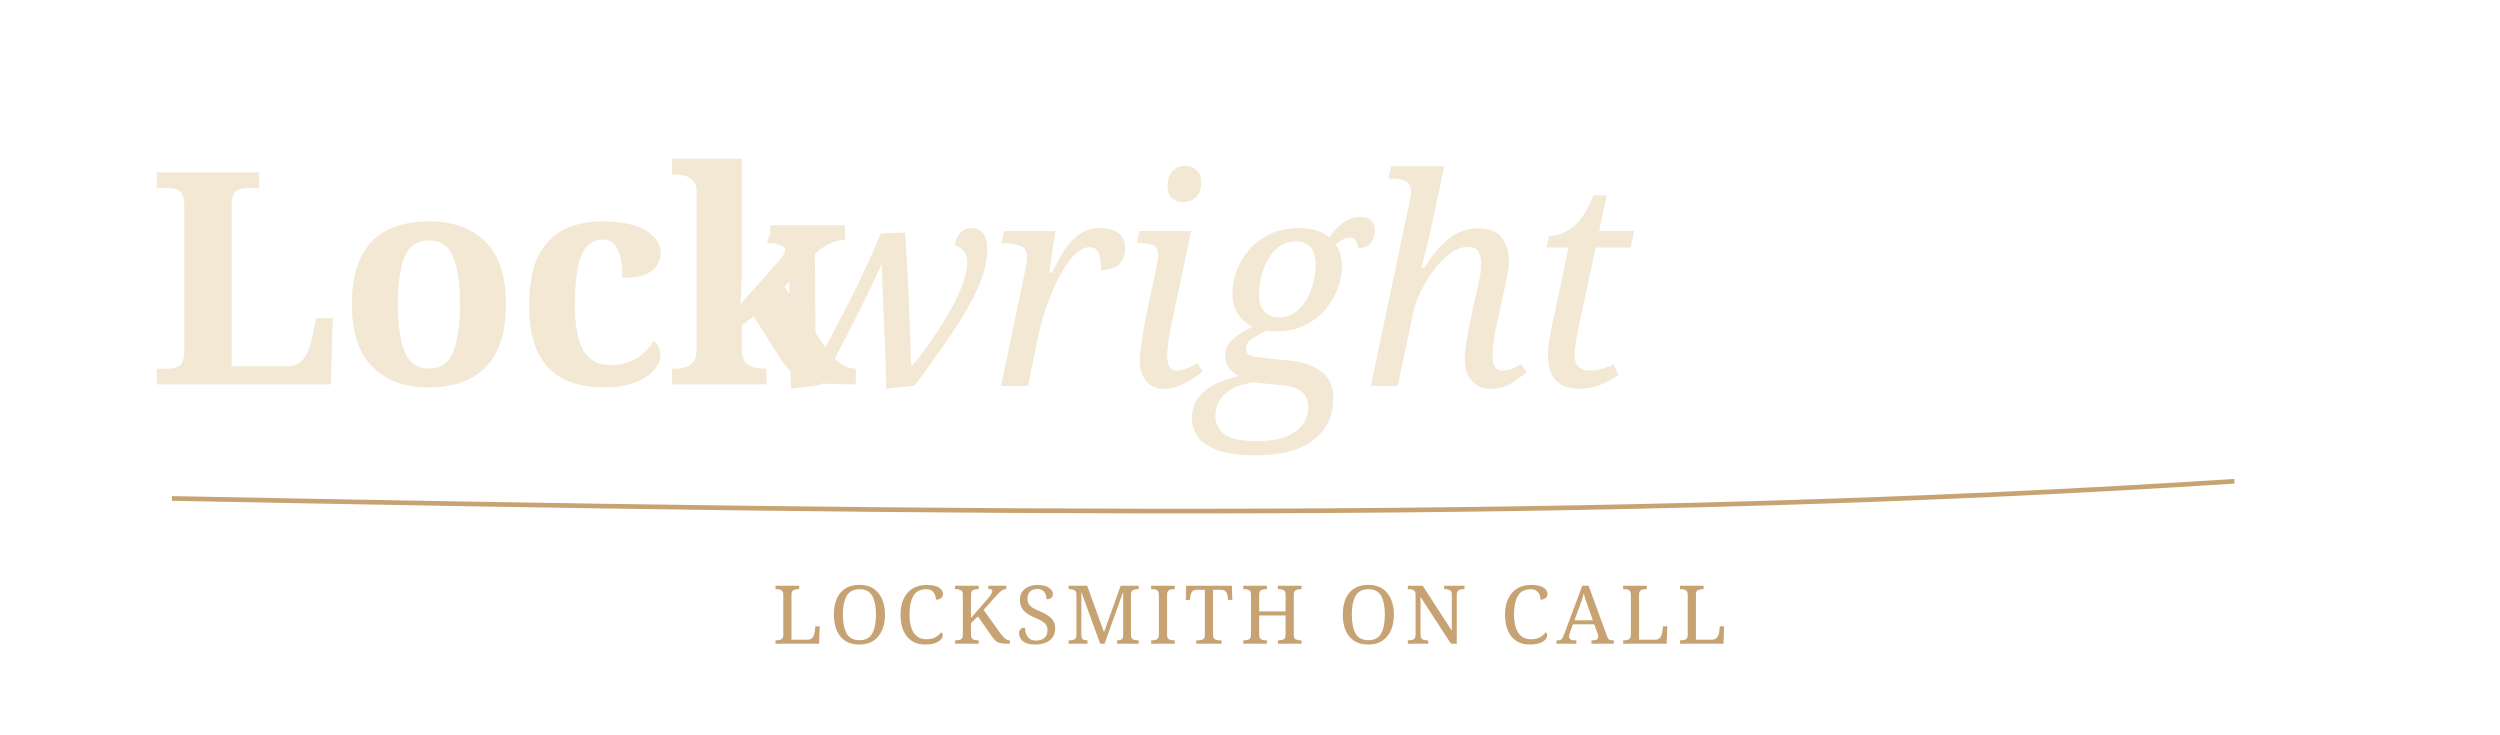
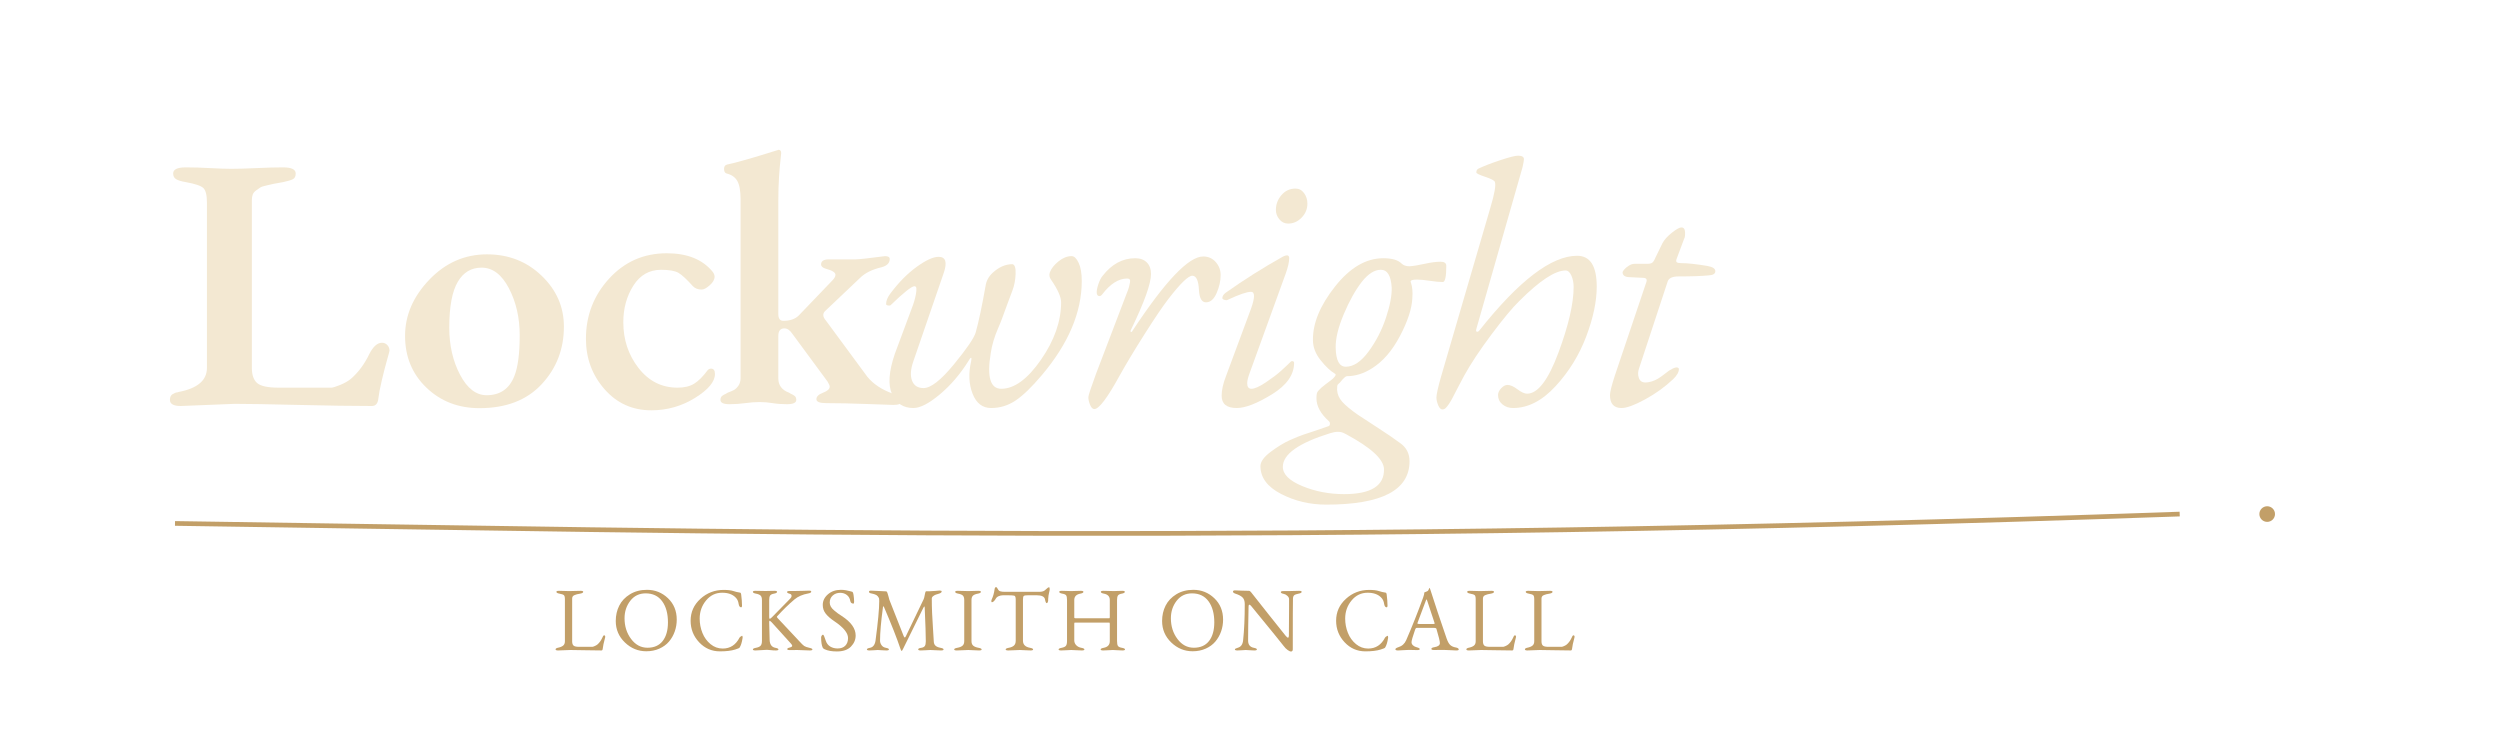
<svg xmlns="http://www.w3.org/2000/svg" width="1600" height="470" viewBox="0 0 1600 470">
-   <text x="95" y="246" font-family="EB Garamond,serif" font-size="190" fill="#f2e8d3" font-weight="bold" letter-spacing="-3">Lock</text>
-   <text x="484" y="247" font-family="EB Garamond,serif" font-size="185" fill="#f2e8d3" font-style="italic" letter-spacing="-3">wright</text>
-   <path d="M110 319 C620 329 1030 334 1430 308" stroke="#c7a373" stroke-width="3" fill="none" />
-   <text x="800" y="412" font-family="EB Garamond,serif" font-size="52" fill="#c7a373" text-anchor="middle" letter-spacing="4">LOCKSMITH ON CALL</text>
+   <path d="M112 335 C460 340 820 349 1395 329" fill="none" stroke="#C29F68" stroke-width="3" />
+   <circle cx="1451" cy="329" r="5" fill="#C29F68" />
+   <path fill="#F3E8D2" d="M605 13Q603 -8 587 -8Q508 -8 382.0 -5.0Q256 -2 205 -2L55 -8Q25 -8 25 9Q25 15 27.0 19.0Q29 23 32.5 25.0Q36 27 39.5 28.5Q43 30 46 30L49 31Q128 46 128 98V558Q128 589 118.0 598.5Q108 608 69 615Q51 618 42.5 623.0Q34 628 34 639Q34 656 69 656Q101 656 136.5 654.0Q172 652 196 652Q223 652 266.0 654.0Q309 656 340 656Q375 656 375 639Q375 627 367.0 623.0Q359 619 340 615Q321 612 315.0 610.5Q309 609 295.0 606.0Q281 603 276.5 600.0Q272 597 265.0 592.0Q258 587 255.5 580.5Q253 574 253 565V98Q253 69 267.5 56.0Q282 43 328 43H474Q480 43 498.5 50.5Q517 58 529 68Q560 95 580 137Q596 168 615 168Q624 168 630.0 161.5Q636 155 636 146Q636 144 629.0 119.5Q622 95 614.5 63.0Q607 31 605 13Z" transform="translate(103.000,258.000) scale(0.23,-0.23)" />
+   <path fill="#F3E8D2" d="M248 377Q205 377 182 338Q158 298 158 210Q158 136 188.0 79.0Q218 22 262 22Q318 22 339 75Q354 112 354 189Q354 262 324.0 319.5Q294 377 248 377ZM263 414Q353 414 415.0 354.5Q477 295 477 213Q477 119 415.0 52.5Q353 -14 242 -14Q154 -14 94.5 43.0Q35 100 35 187Q35 273 102.5 343.5Q170 414 263 414Z" transform="translate(251.190,258.000) scale(0.23,-0.23)" />
+   <path fill="#F3E8D2" d="M357 316Q342 316 333 325Q307 354 292.5 362.5Q278 371 244 371Q195 371 167.0 327.0Q139 283 139 225Q139 152 181.5 97.5Q224 43 290 43Q318 43 336.0 54.0Q354 65 374 92Q378 96 383 96Q394 96 394 81Q394 49 338.5 14.5Q283 -20 217 -20Q138 -20 86.5 39.0Q35 98 35 179Q35 276 99.5 346.5Q164 417 260 417Q346 417 388 365Q393 358 393 352Q393 340 379.5 328.0Q366 316 357 316Z" transform="translate(366.950,258.000) scale(0.23,-0.23)" />
+   <path fill="#F3E8D2" d="M323 46Q323 50 317 60L219 193Q209 208 197 208Q180 208 180 187V69Q180 40 210 29Q211 28 215.0 26.0Q219 24 221.0 23.0Q223 22 225.5 20.0Q228 18 229.0 15.0Q230 12 230 9Q230 -3 204 -3Q182 -3 164.0 0.0Q146 3 128.0 3.0Q110 3 88.0 0.0Q66 -3 44 -3Q19 -3 19 9Q19 12 20.0 15.0Q21 18 23.5 20.0Q26 22 28.0 23.0Q30 24 34.0 26.0Q38 28 39 29Q50 33 56.5 36.5Q63 40 69.0 48.5Q75 57 75 70V567Q75 602 66.0 618.0Q57 634 36 639Q29 641 29 652Q29 662 38 664Q73 671 178 704H179L180 705Q188 705 188 696Q188 692 186.0 676.0Q184 660 182.0 629.5Q180 599 180 562V248Q180 229 194 229Q222 229 237 244L330 341Q339 350 339 357Q339 367 312 374Q299 378 299 386Q299 400 321 400H395Q408 400 477 409Q490 409 490 401Q490 384 467 378Q428 369 407 348L310 256Q299 245 313 229L428 73Q453 43 497 27Q499 26 503.0 24.0Q507 22 510.0 20.5Q513 19 516.5 16.5Q520 14 521.5 11.0Q523 8 523 5Q523 -5 500 -5Q495 -5 428.0 -2.5Q361 0 313 0Q286 0 286.0 11.0Q286 22 304.5 29.0Q323 36 323 46Z" transform="translate(456.720,258.000) scale(0.23,-0.23)" />
+   <path fill="#F3E8D2" d="M354 143Q337 41 384 41Q440 41 497.5 124.0Q555 207 555 288Q555 311 526 353Q519 363 523 374Q529 390 547.5 405.0Q566 420 585 420Q596 420 605.0 401.0Q614 382 614 349Q614 215 500 80Q457 29 425.0 7.5Q393 -14 355 -14Q318 -14 302.0 27.0Q286 68 298 120Q300 130 297.5 129.5Q295 129 290 120Q255 64 208.5 25.0Q162 -14 133 -14Q90 -14 72.0 25.5Q54 65 80 141L128 270Q132 280 135.0 290.0Q138 300 140.0 310.5Q142 321 141.5 327.5Q141 334 136 334Q124 334 68 280Q66 278 60.5 279.0Q55 280 55 283Q55 297 67 313Q103 361 142.5 389.5Q182 418 205 418Q235 418 220 373L133 120Q121 86 129.0 64.5Q137 43 162 43Q193 43 248.5 110.5Q304 178 311 202Q324 249 339 334Q342 356 359 372Q386 397 416 397Q426 395 425.0 369.0Q424 343 416 322Q409 304 400.5 280.5Q392 257 386.0 241.0Q380 225 375 214Q359 177 354 143Z" transform="translate(554.790,258.000) scale(0.224,-0.224)" />
+   <path fill="#F3E8D2" d="M269 298Q245 267 201.5 198.5Q158 130 129 78Q77 -17 57 -17Q50 -17 45.0 -5.0Q40 7 40 17Q40 24 62 84L149 312Q154 324 156.0 331.5Q158 339 159.0 345.0Q160 351 158.0 353.5Q156 356 151 356Q114 356 79 310Q75 305 70.0 306.0Q65 307 64 314Q63 323 68.5 339.5Q74 356 81 364Q120 414 174 414Q195 414 207.0 402.0Q219 390 219 369Q219 328 163 212Q159 205 161.5 203.5Q164 202 167 208Q306 419 368 419Q390 419 404.0 403.0Q418 387 418 366Q418 341 406.5 314.5Q395 288 376 288Q358 288 356 323Q354 364 337.0 364.0Q320 364 269 298Z" transform="translate(687.586,258.000) scale(0.224,-0.224)" />
+   <path fill="#F3E8D2" d="M260 613Q275 613 284.5 600.0Q294 587 294 570Q294 547 277.5 530.0Q261 513 239 513Q224 513 214.0 525.0Q204 537 204 552Q204 576 220.0 594.5Q236 613 260 613ZM61 76 133 270Q150 318 133 318Q115 318 66 295Q63 293 57.0 295.0Q51 297 51 300Q51 308 60 315Q139 371 223 418Q242 428 242 414Q242 398 232 370L129 86Q122 67 122 57Q122 41 134 41Q148 41 175.5 59.5Q203 78 219.0 92.5Q235 107 246 118Q248 120 250 120Q256 120 256 115Q256 64 192.5 25.0Q129 -14 92 -14Q49 -14 49 21Q49 45 61 76Z" transform="translate(770.878,258.000) scale(0.224,-0.224)" />
+   <path fill="#F3E8D2" d="M91 -66Q95 -65 95.5 -60.0Q96 -55 93 -52Q57 -20 57 14Q57 21 58.0 26.5Q59 32 64.0 37.0Q69 42 71.5 44.5Q74 47 84.0 54.5Q94 62 98 65Q105 70 109.5 76.0Q114 82 110 84Q91 95 69.0 122.5Q47 150 47 180Q46 252 110.0 333.0Q174 414 248 414Q285 414 300 399Q308 391 323 391Q339 392 366.0 398.0Q393 404 412 404Q428 404 428 392Q428 346 418 346Q404 346 381.0 349.5Q358 353 344 353Q326 353 326 347Q326 346 327 344Q333 327 331 300Q329 255 295.5 191.5Q262 128 215 99Q180 77 144 77Q139 77 126 61Q125 59 121.0 56.0Q117 53 116.5 49.5Q116 46 116 38Q117 19 131.0 3.5Q145 -12 175 -33Q179 -36 225.5 -66.0Q272 -96 296 -114Q323 -133 323 -166Q323 -290 85 -290Q15 -290 -44.0 -259.5Q-103 -229 -103 -180Q-103 -161 -73.5 -139.0Q-44 -117 -19.5 -106.0Q5 -95 20 -90Q51 -80 91 -66ZM241 381Q214 381 187 347Q159 311 135.0 254.0Q111 197 112 158Q113 104 141 104Q174 104 206.0 147.5Q238 191 255.5 243.5Q273 296 272 330Q269 381 241 381ZM136 -86Q121 -78 96 -86Q-39 -128 -39 -182Q-39 -214 16.5 -237.0Q72 -260 136 -260Q252 -260 250 -188Q248 -146 142 -89Q138 -87 136 -86Z" transform="translate(829.754,258.000) scale(0.224,-0.224)" />
+   <path fill="#F3E8D2" d="M222 23Q222 33 231.0 42.5Q240 52 249 52Q261 52 277.5 39.5Q294 27 305 27Q351 27 394.5 144.0Q438 261 438 332Q438 350 431.5 364.5Q425 379 415 379Q370 379 283 292Q254 264 203.5 196.5Q153 129 125 78Q117 63 107.0 44.0Q97 25 92.5 16.0Q88 7 82.0 -2.0Q76 -11 72.0 -14.5Q68 -18 63 -18Q56 -18 51.0 -6.0Q46 6 46 16Q46 29 59 75L200 558Q218 618 213 632Q211 638 185.5 646.5Q160 655 160 659Q160 667 166 670Q189 681 228.0 694.0Q267 707 279 707Q296 707 296 697Q296 692 292 674L160 212Q158 205 161.5 204.0Q165 203 169 208Q338 421 448 421Q504 421 504 333Q504 270 474.0 190.5Q444 111 386.5 48.5Q329 -14 265 -14Q247 -14 234.5 -3.5Q222 7 222 23Z" transform="translate(909.014,258.000) scale(0.224,-0.224)" />
+   <path fill="#F3E8D2" d="M229 68Q194 35 149.0 10.5Q104 -14 82 -14Q49 -14 49 23Q49 36 63 79L153 346Q157 358 143 358L103 360Q85 361 85 374Q85 376 89.5 381.5Q94 387 102.5 392.5Q111 398 119 398H155Q165 398 169.5 401.0Q174 404 179 416L199 457Q207 472 226.0 487.0Q245 502 253 502Q263 502 263.5 488.0Q264 474 261 470L239 411Q237 405 240.0 402.5Q243 400 252 400Q279 400 327 392Q350 388 350.0 377.0Q350 366 331 365Q301 362 245 362Q219 362 214 348L132 99Q127 85 131.5 72.0Q136 59 150 59Q155 59 160.0 60.0Q165 61 168.5 62.0Q172 63 177.5 65.5Q183 68 185.5 69.5Q188 71 194.0 75.0Q200 79 201.5 80.5Q203 82 210.0 87.0Q217 92 218 93Q242 108 246 98Q246 84 229 68Z" transform="translate(1019.410,258.000) scale(0.224,-0.224)" />
+   <path fill="#C29F68" d="M210 567V96Q210 63 225.0 49.0Q240 35 287 35H433Q439 35 458.0 43.0Q477 51 489 61Q521 89 541 132Q552 162 563 162Q575 162 575 144Q575 143 574 141V139Q551 53 547 12Q545 -5 533 -5Q462 -5 349.0 -2.5Q236 0 190 0L55 -5Q27 -5 27 7Q27 18 49 24Q90 32 110.0 48.0Q130 64 130 96V560Q130 595 119.0 605.0Q108 615 69 622Q36 628 36 642Q36 653 65 653Q93 653 124.5 651.5Q156 650 177 650Q201 650 238.0 651.5Q275 653 303 653Q332 653 332 642Q332 628 299 622Q275 618 263.0 615.0Q251 612 236.5 606.0Q222 600 216.0 590.5Q210 581 210 567Z" transform="translate(354.000,416.000) scale(0.058,-0.058)" />
+   <path fill="#C29F68" d="M45 320Q45 413 83.5 489.5Q122 566 202.0 615.0Q282 664 390 664Q524 664 621.0 571.5Q718 479 718 335Q718 267 696.0 204.5Q674 142 632.5 93.0Q591 44 526.0 15.0Q461 -14 382 -14Q247 -14 146.0 83.0Q45 180 45 320ZM375 625Q269 625 205.5 543.0Q142 461 142 350Q142 218 214.5 121.5Q287 25 395 25Q505 25 563.0 99.5Q621 174 621 305Q621 451 557.0 538.0Q493 625 375 625Z" transform="translate(391.472,416.000) scale(0.058,-0.058)" />
+   <path fill="#C29F68" d="M586 137Q589 142 594.0 145.5Q599 149 604.5 152.0Q610 155 611.0 156.0Q612 157 613 157Q620 157 620 138Q620 136 619.5 133.5Q619 131 619 130Q608 59 586 26Q582 19 537 5Q473 -15 369 -15Q234 -15 140.0 85.0Q46 185 46 323Q46 466 154.0 564.5Q262 663 410 663Q480 663 516.0 651.0Q552 639 592 633Q603 632 605 603Q612 549 613 494Q614 486 611.5 478.0Q609 470 602 471Q582 473 576 508Q570 554 541 581Q490 632 394 632Q287 632 216.5 546.5Q146 461 146 347Q146 264 176.0 189.0Q206 114 265.5 65.0Q325 16 400 16Q524 16 586 137Z" transform="translate(439.326,416.000) scale(0.058,-0.058)" />
+   <path fill="#C29F68" d="M659 -5Q629 -5 588.0 -2.5Q547 0 520 0Q510 0 487.0 -0.5Q464 -1 439 -1Q410 -1 410.0 10.0Q410 21 437 27Q465 34 465 47Q465 55 450 72L238 306Q221 323 215 323Q211 323 211 302Q211 243 216 110Q219 35 280 24Q313 18 313 6Q313 -5 284.0 -5.0Q255 -5 229.0 -1.5Q203 2 186 2Q162 2 125.0 -1.5Q88 -5 60 -5Q31 -5 31 6Q31 18 64 24Q102 31 116.5 47.5Q131 64 131 101V551Q131 585 116.5 600.0Q102 615 64 622Q31 628 31 642Q31 653 60 653Q88 653 119.5 652.0Q151 651 172 651Q189 651 214.5 652.0Q240 653 269.0 653.0Q298 653 298 642Q298 628 265 622Q230 616 220.5 600.0Q211 584 211 551V364Q211 345 216 345Q227 345 243 363L443 567Q458 582 458 597Q458 615 439 620Q408 628 408 640Q408 651 437 651H491Q525 651 588.5 653.0Q652 655 653 655Q675 655 675 644Q675 630 642 624Q548 607 490 558Q394 477 298 371Q292 364 303 353L545 95Q580 56 597.0 44.5Q614 33 655 24Q688 17 688.0 6.0Q688 -5 659 -5Z" transform="translate(480.046,416.000) scale(0.058,-0.058)" />
+   <path fill="#C29F68" d="M223 17Q278 17 308.0 48.0Q338 79 338 132Q338 216 186 318Q125 359 92.0 400.5Q59 442 59 497Q59 565 116.0 614.5Q173 664 260 664Q288 664 315.5 659.0Q343 654 359.5 649.0Q376 644 379 644Q391 644 396 621Q397 619 399.0 605.5Q401 592 403.0 571.5Q405 551 405 537Q405 512 398 512Q369 512 363 540Q356 583 325.0 607.0Q294 631 251 631Q203 631 169.5 601.5Q136 572 136 523Q136 500 148.0 478.5Q160 457 185.5 436.0Q211 415 225.0 404.5Q239 394 269 375Q422 276 422 160Q422 91 370.0 37.5Q318 -16 214 -16Q131 -16 80 8Q63 16 59 25Q41 63 41 140Q41 148 47.5 158.5Q54 169 62 169Q71 169 92 103Q106 60 141.0 38.5Q176 17 223 17Z" transform="translate(523.144,416.000) scale(0.058,-0.058)" />
+   <path fill="#C29F68" d="M735 568Q735 485 738.5 407.0Q742 329 748.5 232.5Q755 136 757 95Q758 64 776.0 47.5Q794 31 832 24Q865 18 865 6Q865 -5 836 -5Q808 -5 774.5 -2.5Q741 0 719 0Q700 0 671.5 -2.5Q643 -5 614.0 -5.0Q585 -5 585 6Q585 20 618 24Q647 28 658.0 44.0Q669 60 669 96Q669 194 657 464Q657 480 652 480Q649 480 641 464L419 14Q408 -10 402 -10Q397 -10 388 16Q332 184 209 471Q199 494 196 471Q164 234 164 102Q164 78 180.0 54.0Q196 30 229.0 24.0Q262 18 262 6Q262 -5 233.0 -5.0Q204 -5 179.5 -2.5Q155 0 139.0 0.0Q123 0 100.0 -2.5Q77 -5 48.0 -5.0Q19 -5 19 6Q19 18 52 24Q103 33 114 102Q155 409 155 538Q155 544 154.5 551.0Q154 558 154 561Q154 575 139 593Q133 600 125.5 605.0Q118 610 107.5 613.5Q97 617 90.0 619.0Q83 621 71.0 623.5Q59 626 56 627Q42 632 42 644Q42 655 65 655Q85 655 152.0 651.0Q219 647 231 647Q239 647 245.5 630.5Q252 614 258.0 588.0Q264 562 267 554L425 153Q431 138 437 138Q442 138 448 150L645 560Q651 573 655.0 596.0Q659 619 663.0 633.5Q667 648 673 648H709Q733 648 773.0 652.0Q813 656 820 656H823Q844 656 844 646Q844 632 818 623Q792 615 779.5 611.0Q767 607 751.0 595.0Q735 583 735 568Z" transform="translate(553.714,416.000) scale(0.058,-0.058)" />
+   <path fill="#C29F68" d="M130 550Q130 585 115.5 600.0Q101 615 63 622Q30 628 30 642Q30 653 59 653Q87 653 120.5 651.5Q154 650 176 650Q196 650 226.5 651.5Q257 653 285 653Q314 653 314 642Q314 628 281 622Q242 615 226.0 599.5Q210 584 210 550V98Q210 64 229.5 47.5Q249 31 289 24Q322 18 322 6Q322 -5 293 -5Q265 -5 231.5 -2.5Q198 0 176 0Q152 0 114.0 -2.5Q76 -5 48 -5Q19 -5 19 6Q19 18 52 24Q92 31 111.0 47.5Q130 64 130 98Z" transform="translate(609.572,416.000) scale(0.058,-0.058)" />
+   <path fill="#C29F68" d="M376 102Q376 38 455 24Q488 18 488 6Q488 -5 459 -5Q431 -5 397.5 -2.5Q364 0 342 0Q318 0 280.0 -2.5Q242 -5 214 -5Q185 -5 185 6Q185 18 218 24Q257 31 276.5 49.0Q296 67 296 102V557Q296 597 278 600Q259 604 204 604H157Q131 604 108.0 594.0Q85 584 75 565Q69 553 56.5 540.0Q44 527 34 527Q27 527 27 540Q27 550 32 560Q54 606 63 671Q66 694 80 694Q88 694 105 662Q116 642 175 642H556Q594 642 614 656Q621 661 631.5 671.0Q642 681 649.5 686.5Q657 692 664.0 692.0Q671 692 671 669Q671 667 670.5 664.0Q670 661 670 660Q654 594 654 561V549Q654 539 649.5 528.0Q645 517 638 517Q627 517 619 558Q611 604 527 604H432Q394 604 385.0 596.5Q376 589 376 558Z" transform="translate(632.892,416.000) scale(0.058,-0.058)" />
+   <path fill="#C29F68" d="M682 100Q682 61 691.5 45.5Q701 30 737 24Q770 18 770 6Q770 -5 741.0 -5.0Q712 -5 684.0 -2.5Q656 0 637.0 0.0Q618 0 588.0 -2.5Q558 -5 530 -5Q501 -5 501 6Q501 18 534 24Q602 37 602 97V287Q602 302 597 302H215Q210 302 210 291V106Q210 75 232.0 52.5Q254 30 289 24Q322 18 322 6Q322 -5 293 -5Q265 -5 231.5 -2.5Q198 0 176 0Q156 0 125.0 -2.5Q94 -5 66 -5Q37 -5 37 6Q37 18 70 24Q106 31 118.0 46.5Q130 62 130 99V551Q130 588 121.0 602.0Q112 616 77 622Q44 628 44 642Q44 653 73.0 653.0Q102 653 130.0 651.5Q158 650 176 650Q195 650 224.0 651.5Q253 653 282.0 653.0Q311 653 311 642Q311 628 278 622Q210 610 210 551V359Q210 350 224 350H595Q602 350 602 362V552Q602 610 536 622Q503 628 503 642Q503 653 532 653Q560 653 593.5 651.5Q627 650 648 650Q664 650 687.0 651.5Q710 653 739.0 653.0Q768 653 768 642Q768 628 735 622Q701 616 691.5 600.5Q682 585 682 552Z" transform="translate(675.352,416.000) scale(0.058,-0.058)" />
+   <path fill="#C29F68" d="M45 320Q45 413 83.5 489.5Q122 566 202.0 615.0Q282 664 390 664Q524 664 621.0 571.5Q718 479 718 335Q718 267 696.0 204.5Q674 142 632.5 93.0Q591 44 526.0 15.0Q461 -14 382 -14Q247 -14 146.0 83.0Q45 180 45 320ZM375 625Q269 625 205.5 543.0Q142 461 142 350Q142 218 214.5 121.5Q287 25 395 25Q505 25 563.0 99.5Q621 174 621 305Q621 451 557.0 538.0Q493 625 375 625Z" transform="translate(741.132,416.000) scale(0.058,-0.058)" />
+   <path fill="#C29F68" d="M616 650Q638 650 668.5 651.5Q699 653 731 653Q760 653 760 642Q760 628 727 622Q690 615 677.5 604.0Q665 593 664 568Q662 520 662 8Q662 -17 641 -17Q630 -17 606.0 -0.5Q582 16 560 46Q533 83 204 484Q191 500 183 500Q174 500 174 479Q169 231 169 104Q169 36 233 24Q266 18 266 6Q266 -5 237.0 -5.0Q208 -5 183.5 -2.5Q159 0 143.0 0.0Q127 0 104.0 -2.5Q81 -5 52.0 -5.0Q23 -5 23 6Q23 16 56 25Q107 39 114 107Q132 276 132 507Q132 556 107.5 580.0Q83 604 33 620Q2 630 2.0 644.0Q2 658 25 658Q56 657 97.5 655.0Q139 653 179 653Q190 653 203 636Q216 618 390.5 398.5Q565 179 584 156Q601 136 609 136Q618 136 619 157Q621 221 621 477V564Q620 582 600.5 599.0Q581 616 563 619Q530 625 530 639Q530 650 559 650Z" transform="translate(788.986,416.000) scale(0.058,-0.058)" />
+   <path fill="#C29F68" d="M586 137Q589 142 594.0 145.5Q599 149 604.5 152.0Q610 155 611.0 156.0Q612 157 613 157Q620 157 620 138Q620 136 619.5 133.5Q619 131 619 130Q608 59 586 26Q582 19 537 5Q473 -15 369 -15Q234 -15 140.0 85.0Q46 185 46 323Q46 466 154.0 564.5Q262 663 410 663Q480 663 516.0 651.0Q552 639 592 633Q603 632 605 603Q612 549 613 494Q614 486 611.5 478.0Q609 470 602 471Q582 473 576 508Q570 554 541 581Q490 632 394 632Q287 632 216.5 546.5Q146 461 146 347Q146 264 176.0 189.0Q206 114 265.5 65.0Q325 16 400 16Q524 16 586 137Z" transform="translate(852.446,416.000) scale(0.058,-0.058)" />
+   <path fill="#C29F68" d="M333 542 243 302Q241 296 241 294Q241 287 262 287H417Q431 287 431 292Q431 294 429 302L350 541Q344 559 341 559Q339 559 333 542ZM668 -5Q656 -5 605.0 -2.0Q554 1 529 1Q508 1 471.0 0.5Q434 0 424 0Q395 0 395 12Q395 26 428 31Q489 41 489 76Q489 106 451 233Q448 244 424 244H233Q222 244 216 226Q176 110 176 87Q176 66 192.5 51.0Q209 36 234 30Q267 21 267.0 10.0Q267 -1 238 -1Q231 -1 199.5 0.0Q168 1 147 1Q124 1 83.0 -2.0Q42 -5 27 -5Q-2 -5 -2 8Q-2 20 31 31Q91 49 117 108Q213 328 304 578Q311 596 314.0 610.5Q317 625 317.0 630.5Q317 636 318 636Q345 645 354 651Q360 655 364.0 664.0Q368 673 370.5 679.5Q373 686 375.0 686.0Q377 686 385 662Q459 429 563 128Q582 73 605.0 53.5Q628 34 664 28Q697 22 697 5Q697 -5 668 -5Z" transform="translate(893.166,416.000) scale(0.058,-0.058)" />
+   <path fill="#C29F68" d="M210 567V96Q210 63 225.0 49.0Q240 35 287 35H433Q439 35 458.0 43.0Q477 51 489 61Q521 89 541 132Q552 162 563 162Q575 162 575 144Q575 143 574 141V139Q551 53 547 12Q545 -5 533 -5Q462 -5 349.0 -2.5Q236 0 190 0L55 -5Q27 -5 27 7Q27 18 49 24Q90 32 110.0 48.0Q130 64 130 96V560Q130 595 119.0 605.0Q108 615 69 622Q36 628 36 642Q36 653 65 653Q93 653 124.5 651.5Q156 650 177 650Q201 650 238.0 651.5Q275 653 303 653Q332 653 332 642Q332 628 299 622Q275 618 263.0 615.0Q251 612 236.5 606.0Q222 600 216.0 590.5Q210 581 210 567Z" transform="translate(936.902,416.000) scale(0.058,-0.058)" />
+   <path fill="#C29F68" d="M210 567V96Q210 63 225.0 49.0Q240 35 287 35H433Q439 35 458.0 43.0Q477 51 489 61Q521 89 541 132Q552 162 563 162Q575 162 575 144Q575 143 574 141V139Q551 53 547 12Q545 -5 533 -5Q462 -5 349.0 -2.5Q236 0 190 0L55 -5Q27 -5 27 7Q27 18 49 24Q90 32 110.0 48.0Q130 64 130 96V560Q130 595 119.0 605.0Q108 615 69 622Q36 628 36 642Q36 653 65 653Q93 653 124.5 651.5Q156 650 177 650Q201 650 238.0 651.5Q275 653 303 653Q332 653 332 642Q332 628 299 622Q275 618 263.0 615.0Q251 612 236.5 606.0Q222 600 216.0 590.5Q210 581 210 567Z" transform="translate(974.374,416.000) scale(0.058,-0.058)" />
</svg>
